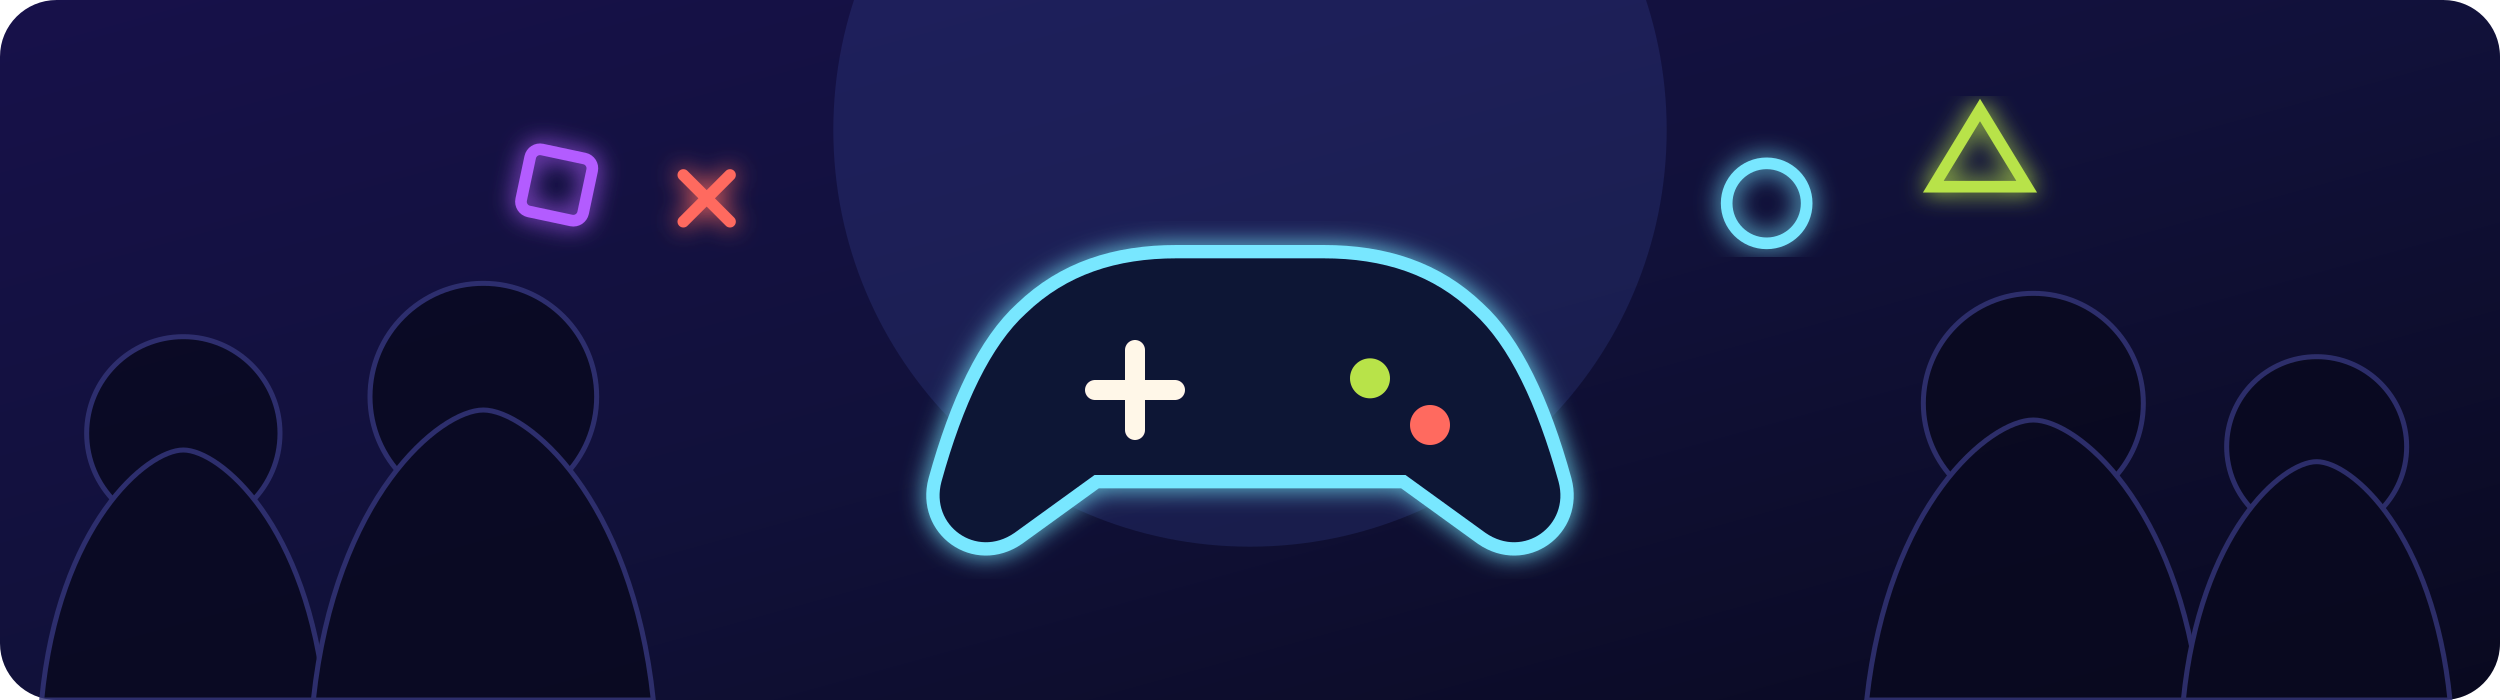
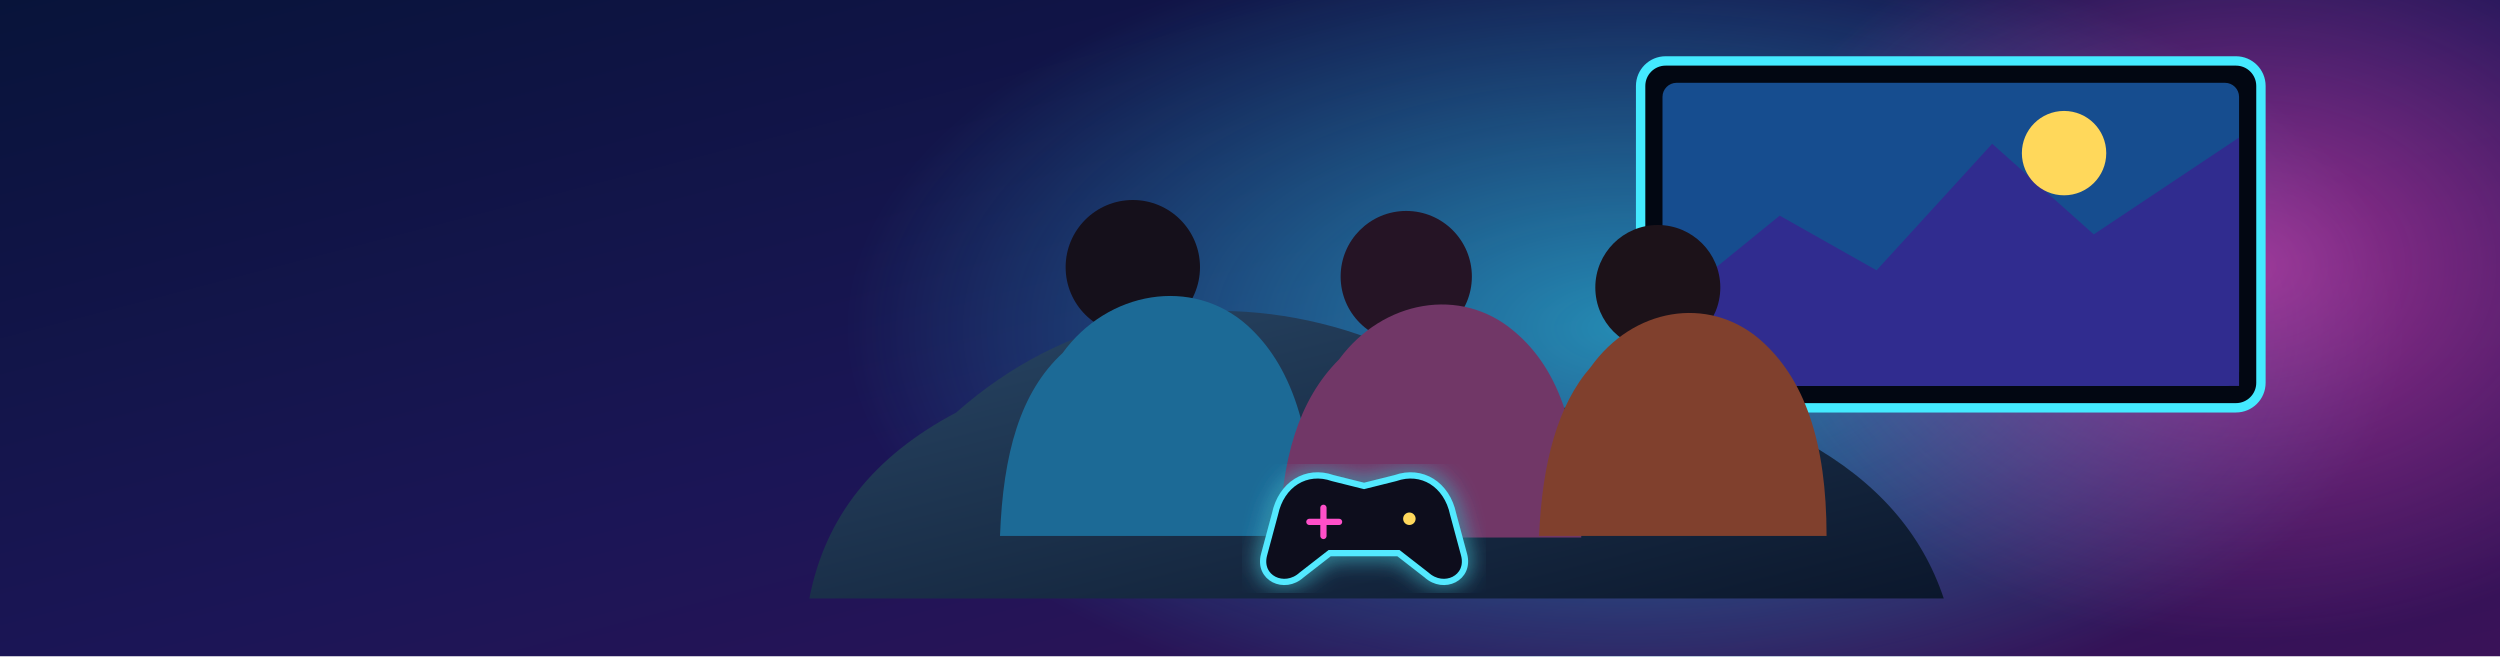
- <svg xmlns="http://www.w3.org/2000/svg" viewBox="0 0 1500 420" role="img" aria-labelledby="title desc">
+ <svg xmlns="http://www.w3.org/2000/svg" viewBox="0 0 1600 420" role="img" aria-labelledby="t d">
  <defs>
-     <linearGradient id="bg" x1="0" y1="0" x2="1" y2="1">
-       <stop stop-color="#17114A" />
-       <stop offset=".5" stop-color="#11113A" />
-       <stop offset="1" stop-color="#09091F" />
+     <linearGradient id="bg" x2="1" y2="1">
+       <stop stop-color="#08143a" />
+       <stop offset=".52" stop-color="#1b1556" />
+       <stop offset="1" stop-color="#3a1258" />
    </linearGradient>
+     <linearGradient id="sofa" y2="1">
+       <stop stop-color="#294766" />
+       <stop offset="1" stop-color="#0b172c" />
+     </linearGradient>
+     <radialGradient id="c">
+       <stop stop-color="#2aeaff" stop-opacity=".55" />
+       <stop offset="1" stop-color="#2aeaff" stop-opacity="0" />
+     </radialGradient>
+     <radialGradient id="p">
+       <stop stop-color="#ff48c3" stop-opacity=".55" />
+       <stop offset="1" stop-color="#ff48c3" stop-opacity="0" />
+     </radialGradient>
    <filter id="g">
      <feGaussianBlur stdDeviation="7" result="b" />
      <feMerge>
        <feMergeNode in="b" />
        <feMergeNode in="SourceGraphic" />
      </feMerge>
    </filter>
  </defs>
-   <rect width="1500" height="420" rx="34" fill="url(#bg)" />
-   <circle cx="750" cy="78" r="250" fill="#5C7CFA" opacity=".13" />
-   <g opacity=".82" fill="#09091E" stroke="#333577" stroke-width="3">
-     <circle cx="110" cy="260" r="58" />
-     <path d="M25 420c10-105 63-150 85-150s75 45 85 150Z" />
-     <circle cx="290" cy="238" r="68" />
-     <path d="M188 420c13-122 76-174 102-174s89 52 102 174Z" />
-     <circle cx="1220" cy="242" r="66" />
-     <path d="M1120 420c13-118 74-168 100-168s87 50 100 168Z" />
-     <circle cx="1390" cy="268" r="54" />
-     <path d="M1310 420c10-100 59-143 80-143s70 43 80 143Z" />
+   <rect width="1600" height="420" fill="url(#bg)" />
+   <ellipse cx="1040" cy="210" rx="500" ry="260" fill="url(#c)" />
+   <ellipse cx="1440" cy="170" rx="330" ry="240" fill="url(#p)" />
+   <rect x="1050" y="39" width="397" height="222" rx="16" fill="#020712" stroke="#44eaff" stroke-width="6" />
+   <rect x="1064" y="53" width="369" height="194" rx="9" fill="#164d8f" />
+   <path d="M1064 199l75-61 62 35 74-81 65 58 93-62v159h-369z" fill="#302c8f" />
+   <circle cx="1321" cy="98" r="27" fill="#ffd85b" />
+   <path d="M1164 246h182" stroke="#31eaff" stroke-width="5" filter="url(#g)" />
+   <path d="M612 264c70-62 157-78 241-55 44 12 80 34 108 65 66-28 137-24 195 9 45 25 74 58 88 100H518c10-52 41-91 94-119z" fill="url(#sofa)" />
+   <circle cx="725" cy="171" r="43" fill="#15101b" />
+   <path d="M680 226c29-40 83-49 118-18 28 25 43 67 43 135H640c2-53 13-92 40-117z" fill="#1c6a96" />
+   <circle cx="900" cy="177" r="42" fill="#251425" />
+   <path d="M857 230c28-38 78-47 112-18 30 25 43 67 43 132H819c1-50 12-88 38-114z" fill="#713767" />
+   <circle cx="1061" cy="184" r="40" fill="#1c1219" />
+   <path d="M1018 235c27-38 75-46 108-18 29 25 43 66 43 126H985c2-47 12-84 33-108z" fill="#80402d" />
+   <g transform="translate(816 314)" filter="url(#g)">
+     <path d="M0 15c4-19 20-29 37-23l20 5 20-5c17-6 33 4 37 23l7 26c4 15-13 23-24 13L79 40H35L17 54C6 64-11 56-7 41z" fill="#07101e" stroke="#52e9ff" stroke-width="4" />
+     <path d="M22 20h19M31 11v18" stroke="#ff50c8" stroke-width="4" stroke-linecap="round" />
+     <circle cx="86" cy="18" r="4" fill="#ffd85b" />
  </g>
-   <g transform="translate(565 135)" filter="url(#g)">
-     <path d="M48 50c25-24 56-34 93-34h88c37 0 68 10 93 34 22 20 39 56 52 103 8 30-24 53-50 35l-47-34H93l-47 34c-26 18-58-5-50-35 13-47 30-83 52-103Z" fill="#111236" stroke="#78E7FF" stroke-width="8" />
-     <path d="M92 99h48m-24-24v48" stroke="#FFF7E8" stroke-width="12" stroke-linecap="round" />
-     <circle cx="257" cy="92" r="12" fill="#B8E34A" />
-     <circle cx="293" cy="120" r="12" fill="#FF6B5E" />
-   </g>
-   <g fill="none" stroke-linecap="round" filter="url(#g)">
-     <path d="M410 105l28 28m0-28-28 28" stroke="#FF6B5E" stroke-width="7" />
-     <circle cx="1060" cy="122" r="24" stroke="#78E7FF" stroke-width="7" />
-     <path d="M1160 112l28-46 28 46Z" stroke="#B8E34A" stroke-width="7" />
-     <rect x="315" y="92" width="38" height="38" rx="6" stroke="#B35CFF" stroke-width="7" transform="rotate(12 334 111)" />
-   </g>
+   <path d="M70 86h380" stroke="#ff4cc5" stroke-width="8" stroke-linecap="round" filter="url(#g)" />
+   <path d="M142 126h226" stroke="#35eaff" stroke-width="7" stroke-linecap="round" filter="url(#g)" />
</svg>
